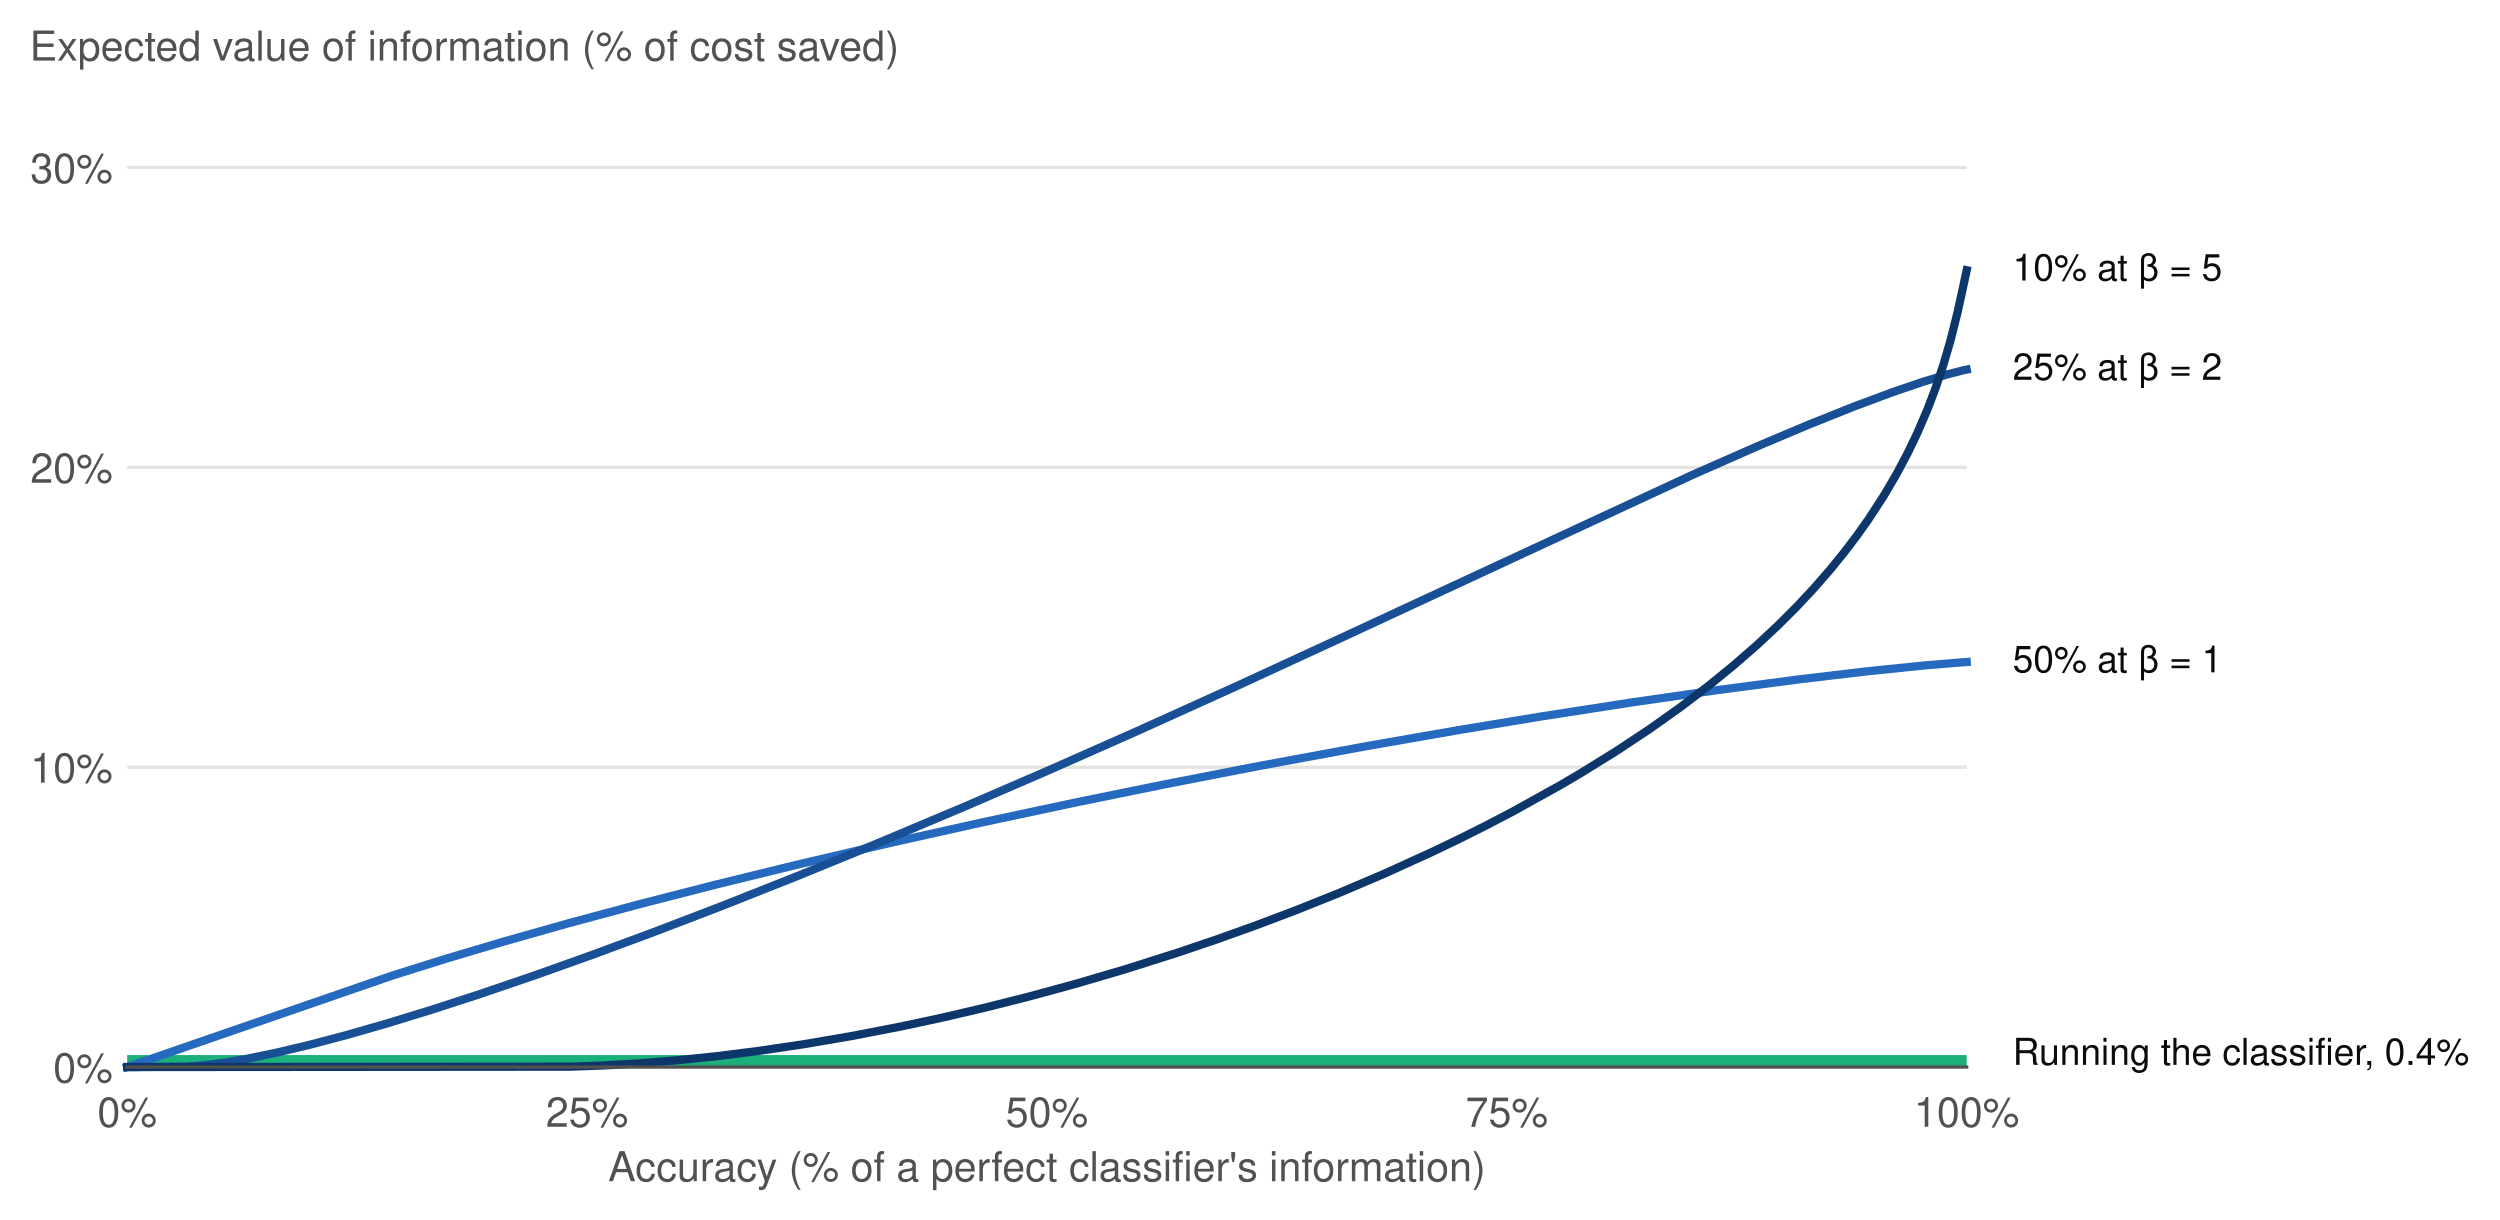
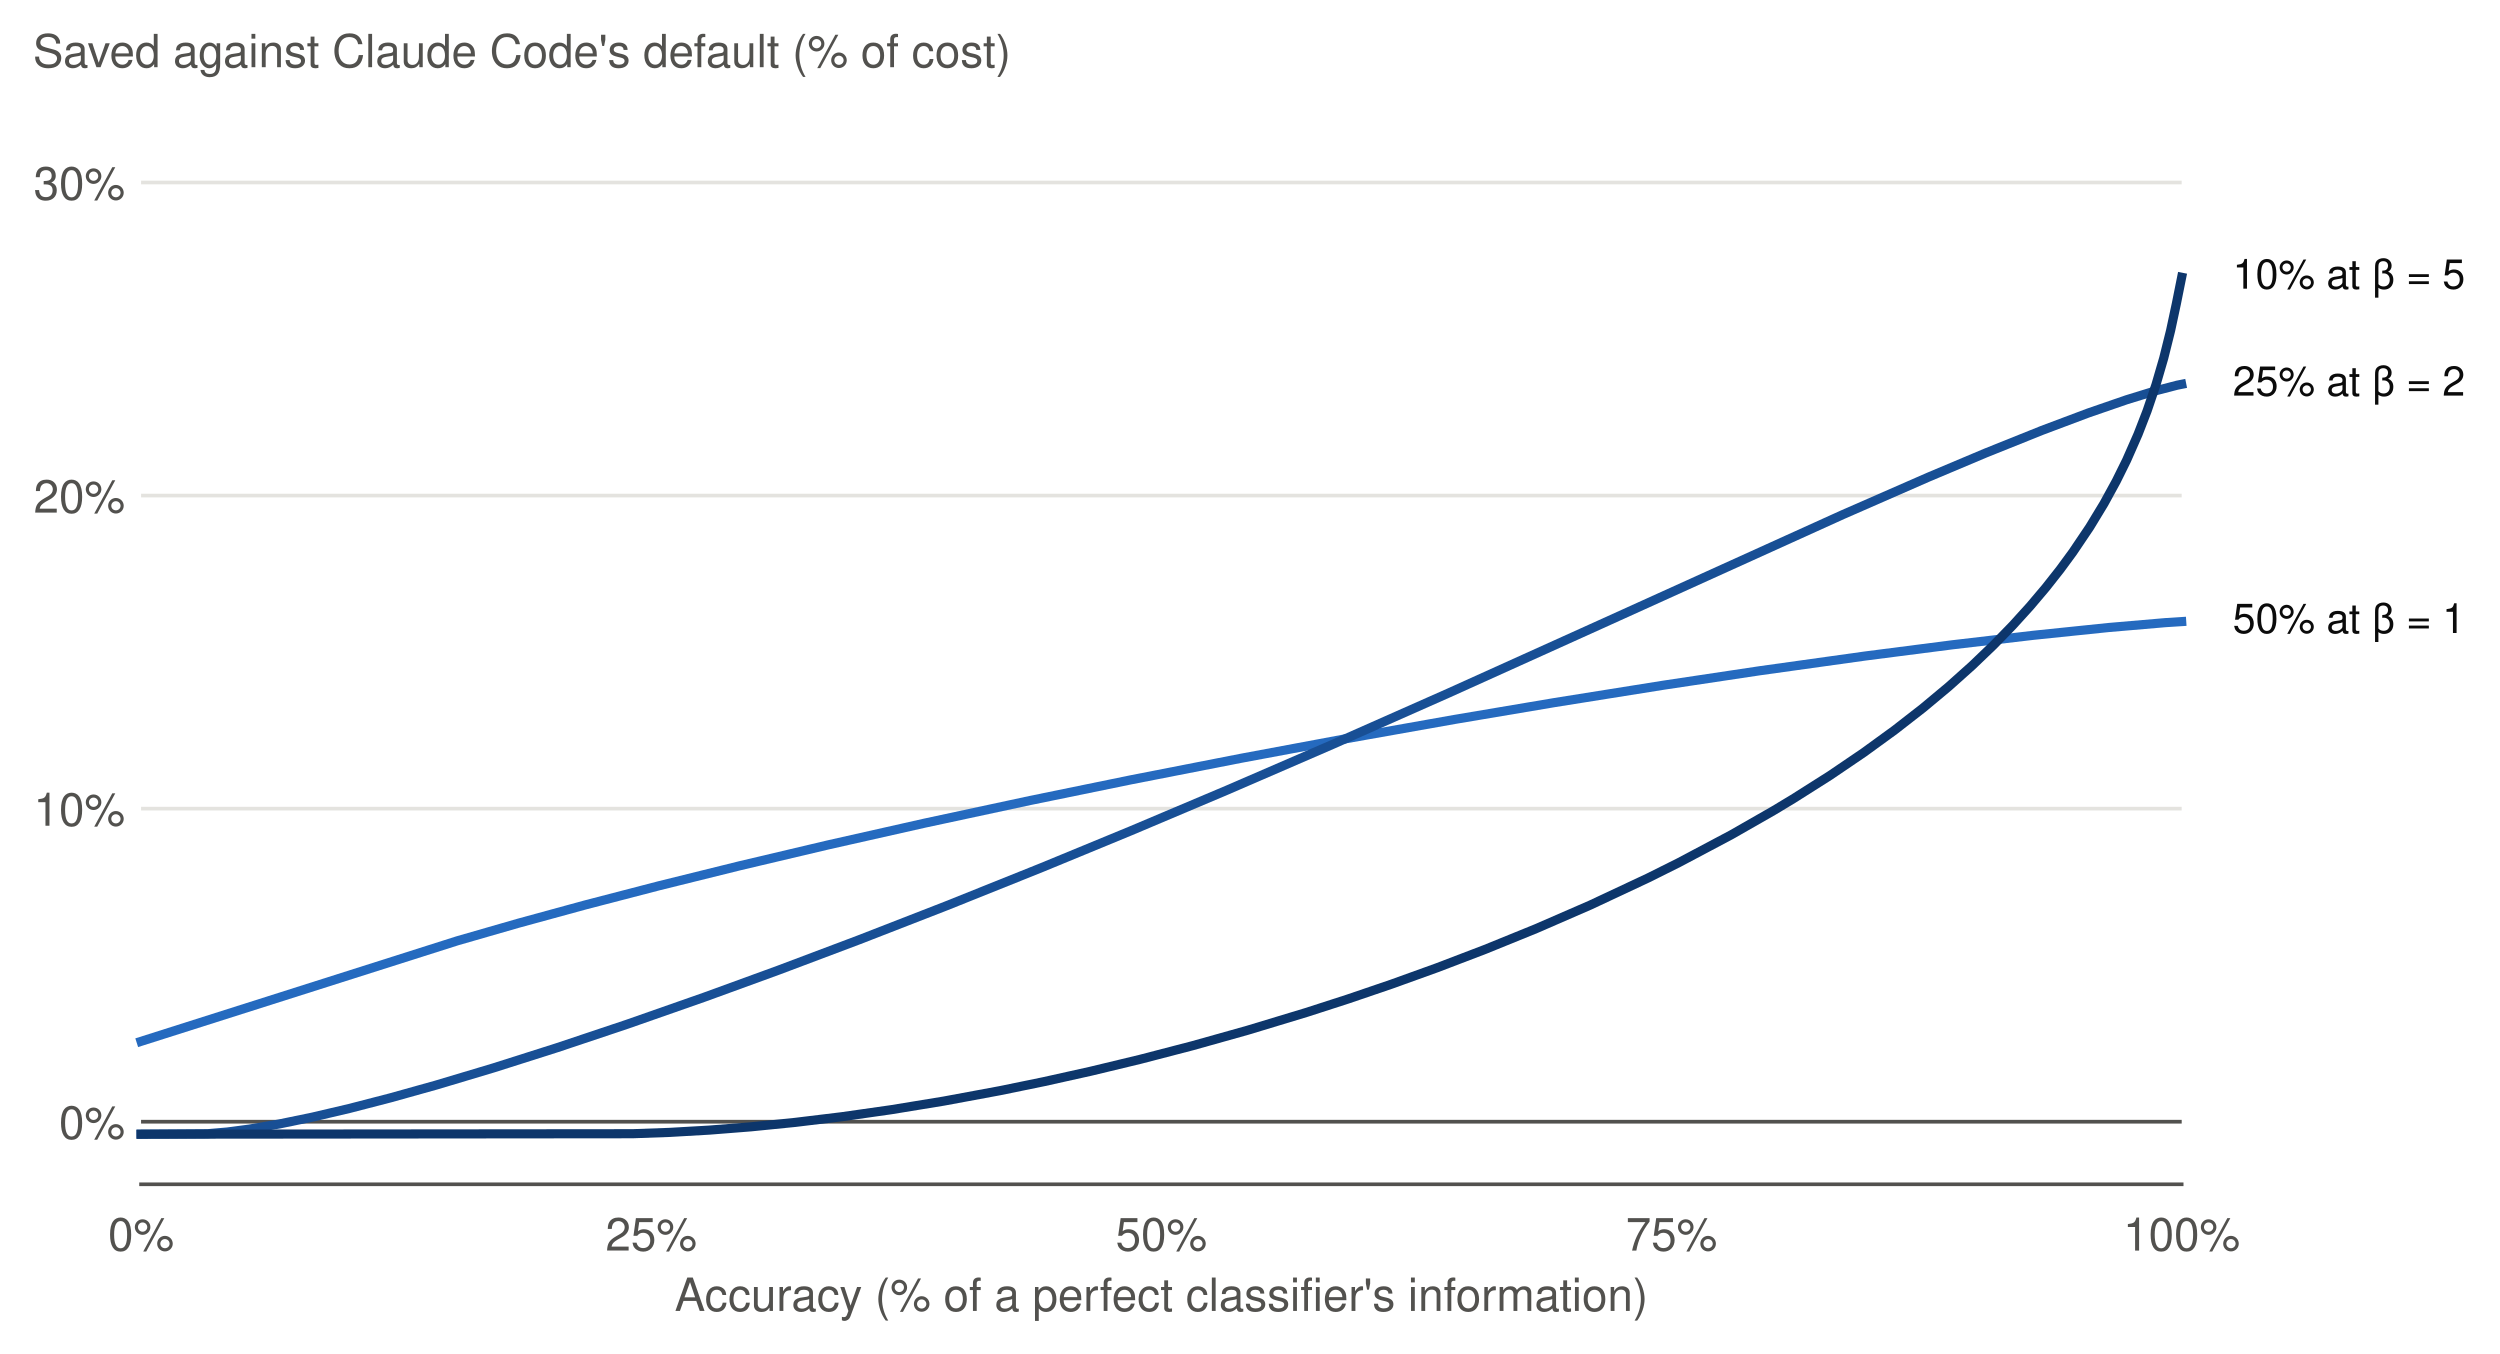
- <svg xmlns="http://www.w3.org/2000/svg" xmlns:xlink="http://www.w3.org/1999/xlink" width="606.681pt" height="295.989pt" viewBox="0 0 606.681 295.989" version="1.1">
+ <svg xmlns="http://www.w3.org/2000/svg" width="546.898pt" height="296.117pt" viewBox="0 0 546.898 296.117" version="1.1">
  <defs>
    <style type="text/css">*{stroke-linejoin: round; stroke-linecap: butt}</style>
  </defs>
  <g id="figure_1">
    <g id="patch_1">
-       <path d="M 0 295.989  L 606.681 295.989  L 606.681 0  L 0 0  L 0 295.989  z " style="fill: none" />
+       <path d="M 0 296.117  L 546.898 296.117  L 546.898 0  L 0 0  L 0 296.117  z " style="fill: none" />
    </g>
    <g id="axes_1">
      <g id="patch_2">
-         <path d="M 30.86 258.946  L 477.26 258.946  L 477.26 26.098  L 30.86 26.098  L 30.86 258.946  z " style="fill: none" />
+         <path d="M 30.86 259.074  L 477.26 259.074  L 477.26 26.226  L 30.86 26.226  L 30.86 259.074  z " style="fill: none" />
      </g>
      <g id="matplotlib.axis_1">
        <g id="xtick_1">
          <g id="line2d_1" />
          <g id="text_1">
-             <text style="font-size: 10px; font-family: 'Helvetica', 'Arial', 'DejaVu Sans'; text-anchor: middle; fill: #52514e" x="30.86" y="273.446" transform="rotate(-0 30.86 273.4463)">0%</text>
+             <text style="font-size: 10px; font-family: 'Helvetica', 'Arial', 'DejaVu Sans'; text-anchor: middle; fill: #52514e" x="30.86" y="273.574" transform="rotate(-0 30.86 273.5744)">0%</text>
          </g>
        </g>
        <g id="xtick_2">
          <g id="line2d_2" />
          <g id="text_2">
-             <text style="font-size: 10px; font-family: 'Helvetica', 'Arial', 'DejaVu Sans'; text-anchor: middle; fill: #52514e" x="142.46" y="273.446" transform="rotate(-0 142.46 273.4463)">25%</text>
+             <text style="font-size: 10px; font-family: 'Helvetica', 'Arial', 'DejaVu Sans'; text-anchor: middle; fill: #52514e" x="142.46" y="273.574" transform="rotate(-0 142.46 273.5744)">25%</text>
          </g>
        </g>
        <g id="xtick_3">
          <g id="line2d_3" />
          <g id="text_3">
-             <text style="font-size: 10px; font-family: 'Helvetica', 'Arial', 'DejaVu Sans'; text-anchor: middle; fill: #52514e" x="254.06" y="273.446" transform="rotate(-0 254.06 273.4463)">50%</text>
+             <text style="font-size: 10px; font-family: 'Helvetica', 'Arial', 'DejaVu Sans'; text-anchor: middle; fill: #52514e" x="254.06" y="273.574" transform="rotate(-0 254.06 273.5744)">50%</text>
          </g>
        </g>
        <g id="xtick_4">
          <g id="line2d_4" />
          <g id="text_4">
-             <text style="font-size: 10px; font-family: 'Helvetica', 'Arial', 'DejaVu Sans'; text-anchor: middle; fill: #52514e" x="365.66" y="273.446" transform="rotate(-0 365.66 273.4463)">75%</text>
+             <text style="font-size: 10px; font-family: 'Helvetica', 'Arial', 'DejaVu Sans'; text-anchor: middle; fill: #52514e" x="365.66" y="273.574" transform="rotate(-0 365.66 273.5744)">75%</text>
          </g>
        </g>
        <g id="xtick_5">
          <g id="line2d_5" />
          <g id="text_5">
-             <text style="font-size: 10px; font-family: 'Helvetica', 'Arial', 'DejaVu Sans'; text-anchor: middle; fill: #52514e" x="477.26" y="273.446" transform="rotate(-0 477.26 273.4463)">100%</text>
+             <text style="font-size: 10px; font-family: 'Helvetica', 'Arial', 'DejaVu Sans'; text-anchor: middle; fill: #52514e" x="477.26" y="273.574" transform="rotate(-0 477.26 273.5744)">100%</text>
          </g>
        </g>
        <g id="text_6">
-           <text style="font-size: 10px; font-family: 'Helvetica', 'Arial', 'DejaVu Sans'; text-anchor: middle; fill: #52514e" x="254.06" y="286.646" transform="rotate(-0 254.06 286.6455)">Accuracy (% of a perfect classifier's information)</text>
+           <text style="font-size: 10px; font-family: 'Helvetica', 'Arial', 'DejaVu Sans'; text-anchor: middle; fill: #52514e" x="254.06" y="286.774" transform="rotate(-0 254.06 286.7736)">Accuracy (% of a perfect classifier's information)</text>
        </g>
      </g>
      <g id="matplotlib.axis_2">
        <g id="ytick_1">
          <g id="line2d_6">
-             <path d="M 30.86 258.946  L 477.26 258.946  " clip-path="url(#p3fc6cd0f99)" style="fill: none; stroke: #e4e3df; stroke-width: 0.8; stroke-linecap: square" />
+             <path d="M 30.86 245.377  L 477.26 245.377  " clip-path="url(#p247e3aeb80)" style="fill: none; stroke: #e4e3df; stroke-width: 0.8; stroke-linecap: square" />
          </g>
          <g id="line2d_7" />
          <g id="text_7">
-             <text style="font-size: 10px; font-family: 'Helvetica', 'Arial', 'DejaVu Sans'; text-anchor: end; fill: #52514e" x="27.36" y="262.696" transform="rotate(-0 27.36 262.6963)">0%</text>
+             <text style="font-size: 10px; font-family: 'Helvetica', 'Arial', 'DejaVu Sans'; text-anchor: end; fill: #52514e" x="27.36" y="249.127" transform="rotate(-0 27.36 249.1275)">0%</text>
          </g>
        </g>
        <g id="ytick_2">
          <g id="line2d_8">
-             <path d="M 30.86 186.181  L 477.26 186.181  " clip-path="url(#p3fc6cd0f99)" style="fill: none; stroke: #e4e3df; stroke-width: 0.8; stroke-linecap: square" />
+             <path d="M 30.86 176.893  L 477.26 176.893  " clip-path="url(#p247e3aeb80)" style="fill: none; stroke: #e4e3df; stroke-width: 0.8; stroke-linecap: square" />
          </g>
          <g id="line2d_9" />
          <g id="text_8">
-             <text style="font-size: 10px; font-family: 'Helvetica', 'Arial', 'DejaVu Sans'; text-anchor: end; fill: #52514e" x="27.36" y="189.931" transform="rotate(-0 27.36 189.9313)">10%</text>
+             <text style="font-size: 10px; font-family: 'Helvetica', 'Arial', 'DejaVu Sans'; text-anchor: end; fill: #52514e" x="27.36" y="180.643" transform="rotate(-0 27.36 180.6428)">10%</text>
          </g>
        </g>
        <g id="ytick_3">
          <g id="line2d_10">
-             <path d="M 30.86 113.416  L 477.26 113.416  " clip-path="url(#p3fc6cd0f99)" style="fill: none; stroke: #e4e3df; stroke-width: 0.8; stroke-linecap: square" />
+             <path d="M 30.86 108.408  L 477.26 108.408  " clip-path="url(#p247e3aeb80)" style="fill: none; stroke: #e4e3df; stroke-width: 0.8; stroke-linecap: square" />
          </g>
          <g id="line2d_11" />
          <g id="text_9">
-             <text style="font-size: 10px; font-family: 'Helvetica', 'Arial', 'DejaVu Sans'; text-anchor: end; fill: #52514e" x="27.36" y="117.166" transform="rotate(-0 27.36 117.1663)">20%</text>
+             <text style="font-size: 10px; font-family: 'Helvetica', 'Arial', 'DejaVu Sans'; text-anchor: end; fill: #52514e" x="27.36" y="112.158" transform="rotate(-0 27.36 112.1581)">20%</text>
          </g>
        </g>
        <g id="ytick_4">
          <g id="line2d_12">
-             <path d="M 30.86 40.651  L 477.26 40.651  " clip-path="url(#p3fc6cd0f99)" style="fill: none; stroke: #e4e3df; stroke-width: 0.8; stroke-linecap: square" />
+             <path d="M 30.86 39.923  L 477.26 39.923  " clip-path="url(#p247e3aeb80)" style="fill: none; stroke: #e4e3df; stroke-width: 0.8; stroke-linecap: square" />
          </g>
          <g id="line2d_13" />
          <g id="text_10">
-             <text style="font-size: 10px; font-family: 'Helvetica', 'Arial', 'DejaVu Sans'; text-anchor: end; fill: #52514e" x="27.36" y="44.401" transform="rotate(-0 27.36 44.40129)">30%</text>
+             <text style="font-size: 10px; font-family: 'Helvetica', 'Arial', 'DejaVu Sans'; text-anchor: end; fill: #52514e" x="27.36" y="43.673" transform="rotate(-0 27.36 43.67336)">30%</text>
          </g>
        </g>
        <g id="text_11">
-           <text style="font-size: 10px; font-family: 'Helvetica', 'Arial', 'DejaVu Sans'; text-anchor: start; fill: #52514e" x="7.2" y="14.7" transform="rotate(-0 7.2 14.7)">Expected value of information (% of cost saved)</text>
-         </g>
-       </g>
-       <g id="FillBetweenPolyCollection_1">
-         <defs>
-           <path id="me2bb1564b1" d="M 30.86 -39.954  L 30.86 -37.043  L 477.26 -37.043  L 477.26 -39.954  L 477.26 -39.954  L 30.86 -39.954  z " />
-         </defs>
-         <g>
-           <use xlink:href="#me2bb1564b1" x="0" y="295.989" style="fill: #1baf7a" />
+           <text style="font-size: 10px; font-family: 'Helvetica', 'Arial', 'DejaVu Sans'; text-anchor: start; fill: #52514e" x="7.2" y="14.7" transform="rotate(-0 7.2 14.7)">Saved against Claude Code's default (% of cost)</text>
        </g>
      </g>
      <g id="line2d_14">
-         <path d="M 30.86 258.946  L 95.387 236.681  L 108.2 232.661  L 122.354 228.455  L 137.921 224.059  L 154.991 219.467  L 173.674 214.674  L 194.104 209.672  L 216.456 204.452  L 237.764 199.698  L 260.913 194.762  L 282.42 190.379  L 305.703 185.848  L 331.089 181.162  L 354.196 177.132  L 374.271 173.822  L 396.151 170.431  L 416.675 167.478  L 436.432 164.876  L 452.983 162.92  L 467.289 161.453  L 476.602 160.692  L 477.26 160.655  L 477.26 160.655  " style="fill: none; stroke: #256abf; stroke-width: 2; stroke-linecap: square" />
+         <path d="M 30.86 245.377  L 477.26 245.377  " clip-path="url(#p247e3aeb80)" style="fill: none; stroke: #52514e; stroke-width: 0.8; stroke-linecap: square" />
      </g>
      <g id="line2d_15">
-         <path d="M 30.86 258.946  L 45.416 258.858  L 49.714 258.496  L 54.593 257.848  L 60.065 256.906  L 67.218 255.426  L 75.224 253.52  L 84.116 251.17  L 93.928 248.353  L 104.705 245.046  L 116.495 241.216  L 129.359 236.83  L 143.365 231.845  L 158.599 226.21  L 175.16 219.862  L 193.175 212.726  L 212.797 204.707  L 234.226 195.685  L 254.227 187.038  L 275.964 177.418  L 299.732 166.665  L 325.956 154.573  L 410.672 115.258  L 426.617 108.235  L 438.949 103.036  L 450.018 98.615  L 459.088 95.234  L 466.565 92.676  L 472.655 90.823  L 476.493 89.846  L 477.26 89.697  L 477.26 89.697  " style="fill: none; stroke: #184f95; stroke-width: 2; stroke-linecap: square" />
+         <path d="M 30.86 227.803  L 100.039 205.813  L 113.347 201.976  L 128.022 197.965  L 144.141 193.776  L 161.802 189.402  L 181.122 184.839  L 202.25 180.077  L 225.377 175.109  L 247.446 170.585  L 271.461 165.887  L 293.822 161.714  L 318.108 157.4  L 340.095 153.691  L 364.035 149.872  L 384.954 146.734  L 407.954 143.519  L 427.102 141.054  L 444.806 138.979  L 461.179 137.284  L 473.718 136.207  L 477.26 135.979  L 477.26 135.979  " style="fill: none; stroke: #256abf; stroke-width: 2; stroke-linecap: square" />
      </g>
      <g id="line2d_16">
-         <path d="M 30.86 258.946  L 138.379 258.85  L 146.556 258.557  L 155.187 258.048  L 164.304 257.305  L 173.945 256.305  L 184.15 255.019  L 194.971 253.415  L 206.466 251.453  L 218.705 249.083  L 228.422 247.001  L 238.648 244.622  L 249.432 241.906  L 260.834 238.804  L 272.926 235.253  L 285.797 231.172  L 294.864 228.104  L 304.367 224.712  L 314.352 220.944  L 324.879 216.732  L 336.019 211.988  L 347.864 206.592  L 354.086 203.599  L 360.532 200.373  L 367.222 196.88  L 378.728 190.491  L 383.417 187.734  L 392.224 182.282  L 400.311 176.922  L 407.718 171.665  L 414.491 166.52  L 420.673 161.49  L 426.3 156.589  L 431.419 151.813  L 436.065 147.169  L 440.276 142.66  L 444.084 138.291  L 447.529 134.055  L 450.639 129.958  L 453.441 126.002  L 457.132 120.328  L 460.273 114.98  L 462.948 109.94  L 465.223 105.21  L 467.715 99.416  L 469.707 94.183  L 471.646 88.394  L 473.336 82.601  L 474.981 76.06  L 476.099 71.001  L 477.26 65.584  L 477.26 65.584  " style="fill: none; stroke: #0d366b; stroke-width: 2; stroke-linecap: square" />
+         <path d="M 30.86 248.117  L 45.416 248.01  L 49.714 247.638  L 54.593 246.994  L 61.036 245.889  L 68.309 244.391  L 76.44 242.484  L 85.46 240.151  L 95.408 237.371  L 107.968 233.612  L 121.873 229.191  L 137.218 224.052  L 154.116 218.129  L 170.286 212.236  L 187.871 205.609  L 207.016 198.16  L 227.906 189.779  L 247.379 181.747  L 268.509 172.812  L 291.561 162.827  L 316.908 151.599  L 350.146 136.584  L 403.091 112.594  L 421.857 104.377  L 434.401 99.091  L 446.719 94.146  L 456.847 90.34  L 465.218 87.45  L 471.733 85.441  L 476.277 84.263  L 477.26 84.068  L 477.26 84.068  " style="fill: none; stroke: #184f95; stroke-width: 2; stroke-linecap: square" />
+       </g>
+       <g id="line2d_17">
+         <path d="M 30.86 248.117  L 138.379 248.011  L 146.556 247.718  L 155.187 247.221  L 164.304 246.5  L 173.945 245.534  L 184.15 244.296  L 194.971 242.755  L 206.466 240.873  L 218.705 238.603  L 228.422 236.609  L 238.648 234.333  L 249.432 231.736  L 260.834 228.77  L 272.926 225.377  L 285.797 221.478  L 294.864 218.548  L 304.367 215.308  L 314.352 211.709  L 324.879 207.687  L 336.019 203.156  L 347.864 198.003  L 360.532 192.063  L 367.222 188.726  L 378.728 182.622  L 387.913 177.372  L 392.224 174.776  L 400.311 169.651  L 407.718 164.623  L 414.491 159.699  L 420.673 154.885  L 426.3 150.19  L 431.419 145.612  L 436.065 141.158  L 440.276 136.83  L 444.084 132.632  L 447.529 128.558  L 450.639 124.615  L 453.441 120.802  L 457.132 115.325  L 460.273 110.15  L 462.948 105.261  L 465.223 100.659  L 467.715 94.998  L 469.707 89.857  L 471.646 84.128  L 473.336 78.334  L 474.835 72.327  L 476.099 66.436  L 477.26 60.655  L 477.26 60.655  " style="fill: none; stroke: #0d366b; stroke-width: 2; stroke-linecap: square" />
      </g>
      <g id="patch_3">
-         <path d="M 30.86 258.946  L 477.26 258.946  " style="fill: none; stroke: #52514e; stroke-width: 0.8; stroke-linejoin: miter; stroke-linecap: square" />
+         <path d="M 30.86 259.074  L 477.26 259.074  " style="fill: none; stroke: #52514e; stroke-width: 0.8; stroke-linejoin: miter; stroke-linecap: square" />
      </g>
      <g id="text_12">
-         <text style="font-size: 9px; font-family: 'Helvetica', 'Arial', 'DejaVu Sans'; text-anchor: start; fill: #0b0b0b" x="488.42" y="258.415" transform="rotate(-0 488.42 258.4151)">Running the classifier, 0.4%</text>
+         <text style="font-size: 9px; font-family: 'Helvetica', 'Arial', 'DejaVu Sans'; text-anchor: start; fill: #0b0b0b" x="488.42" y="138.473" transform="rotate(-0 488.42 138.4728)">50% at β = 1</text>
      </g>
      <g id="text_13">
-         <text style="font-size: 9px; font-family: 'Helvetica', 'Arial', 'DejaVu Sans'; text-anchor: start; fill: #0b0b0b" x="488.42" y="163.149" transform="rotate(-0 488.42 163.1494)">50% at β = 1</text>
+         <text style="font-size: 9px; font-family: 'Helvetica', 'Arial', 'DejaVu Sans'; text-anchor: start; fill: #0b0b0b" x="488.42" y="86.562" transform="rotate(-0 488.42 86.56246)">25% at β = 2</text>
      </g>
      <g id="text_14">
-         <text style="font-size: 9px; font-family: 'Helvetica', 'Arial', 'DejaVu Sans'; text-anchor: start; fill: #0b0b0b" x="488.42" y="92.191" transform="rotate(-0 488.42 92.19142)">25% at β = 2</text>
-       </g>
-       <g id="text_15">
-         <text style="font-size: 9px; font-family: 'Helvetica', 'Arial', 'DejaVu Sans'; text-anchor: start; fill: #0b0b0b" x="488.42" y="68.078" transform="rotate(-0 488.42 68.07797)">10% at β = 5</text>
+         <text style="font-size: 9px; font-family: 'Helvetica', 'Arial', 'DejaVu Sans'; text-anchor: start; fill: #0b0b0b" x="488.42" y="63.149" transform="rotate(-0 488.42 63.14896)">10% at β = 5</text>
      </g>
    </g>
  </g>
  <defs>
-     <clipPath id="p3fc6cd0f99">
-       <rect x="30.86" y="26.098" width="446.4" height="232.848" />
+     <clipPath id="p247e3aeb80">
+       <rect x="30.86" y="26.226" width="446.4" height="232.848" />
    </clipPath>
  </defs>
</svg>
